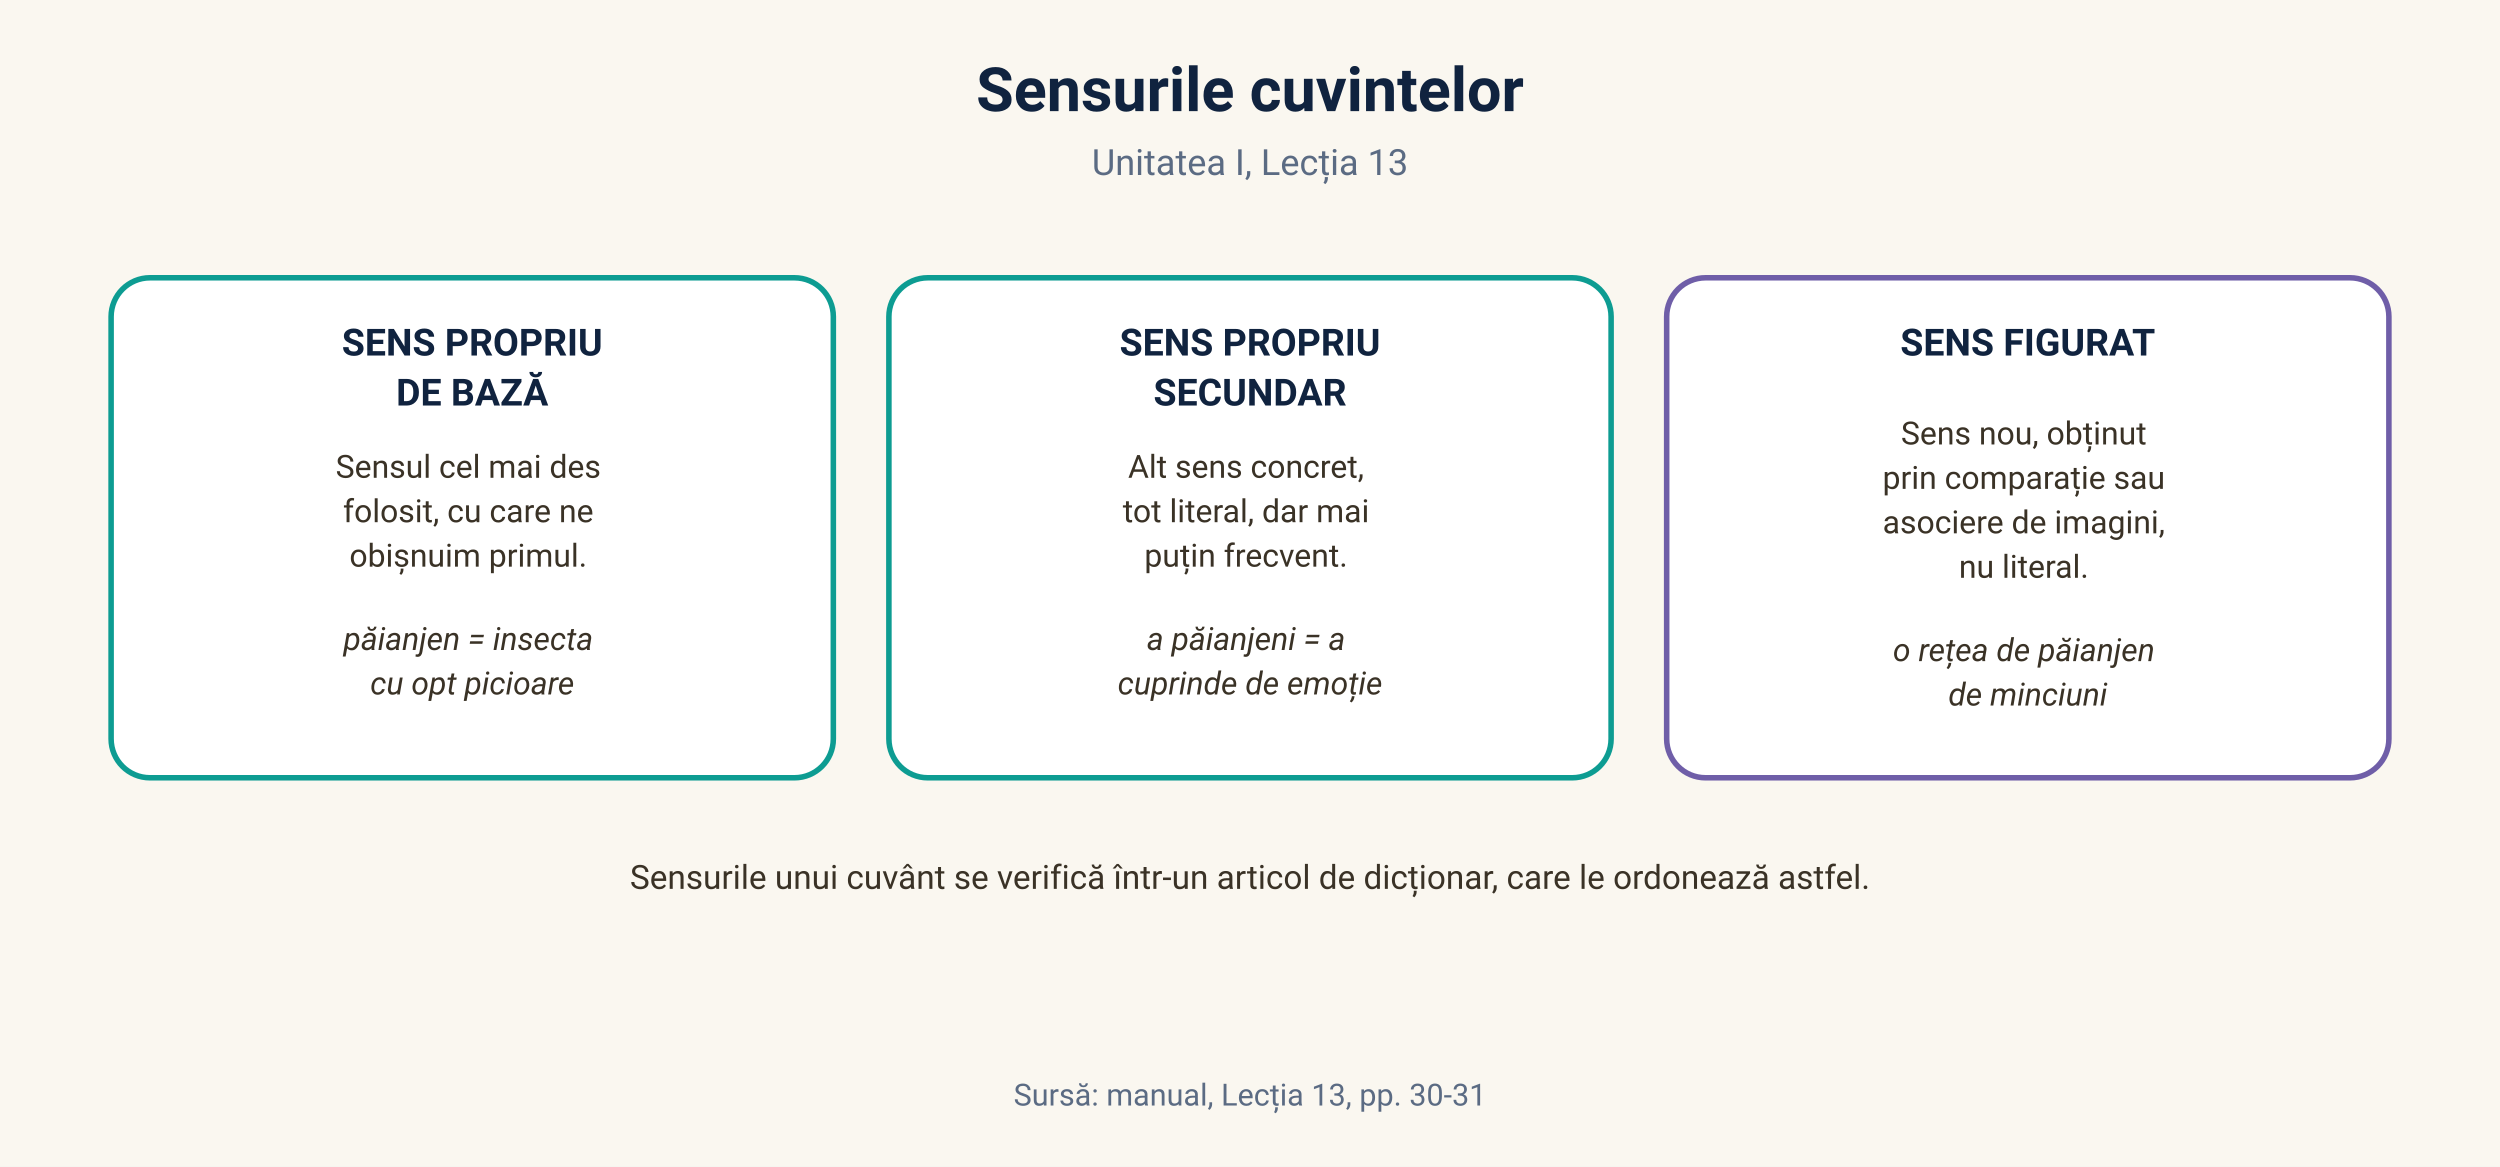
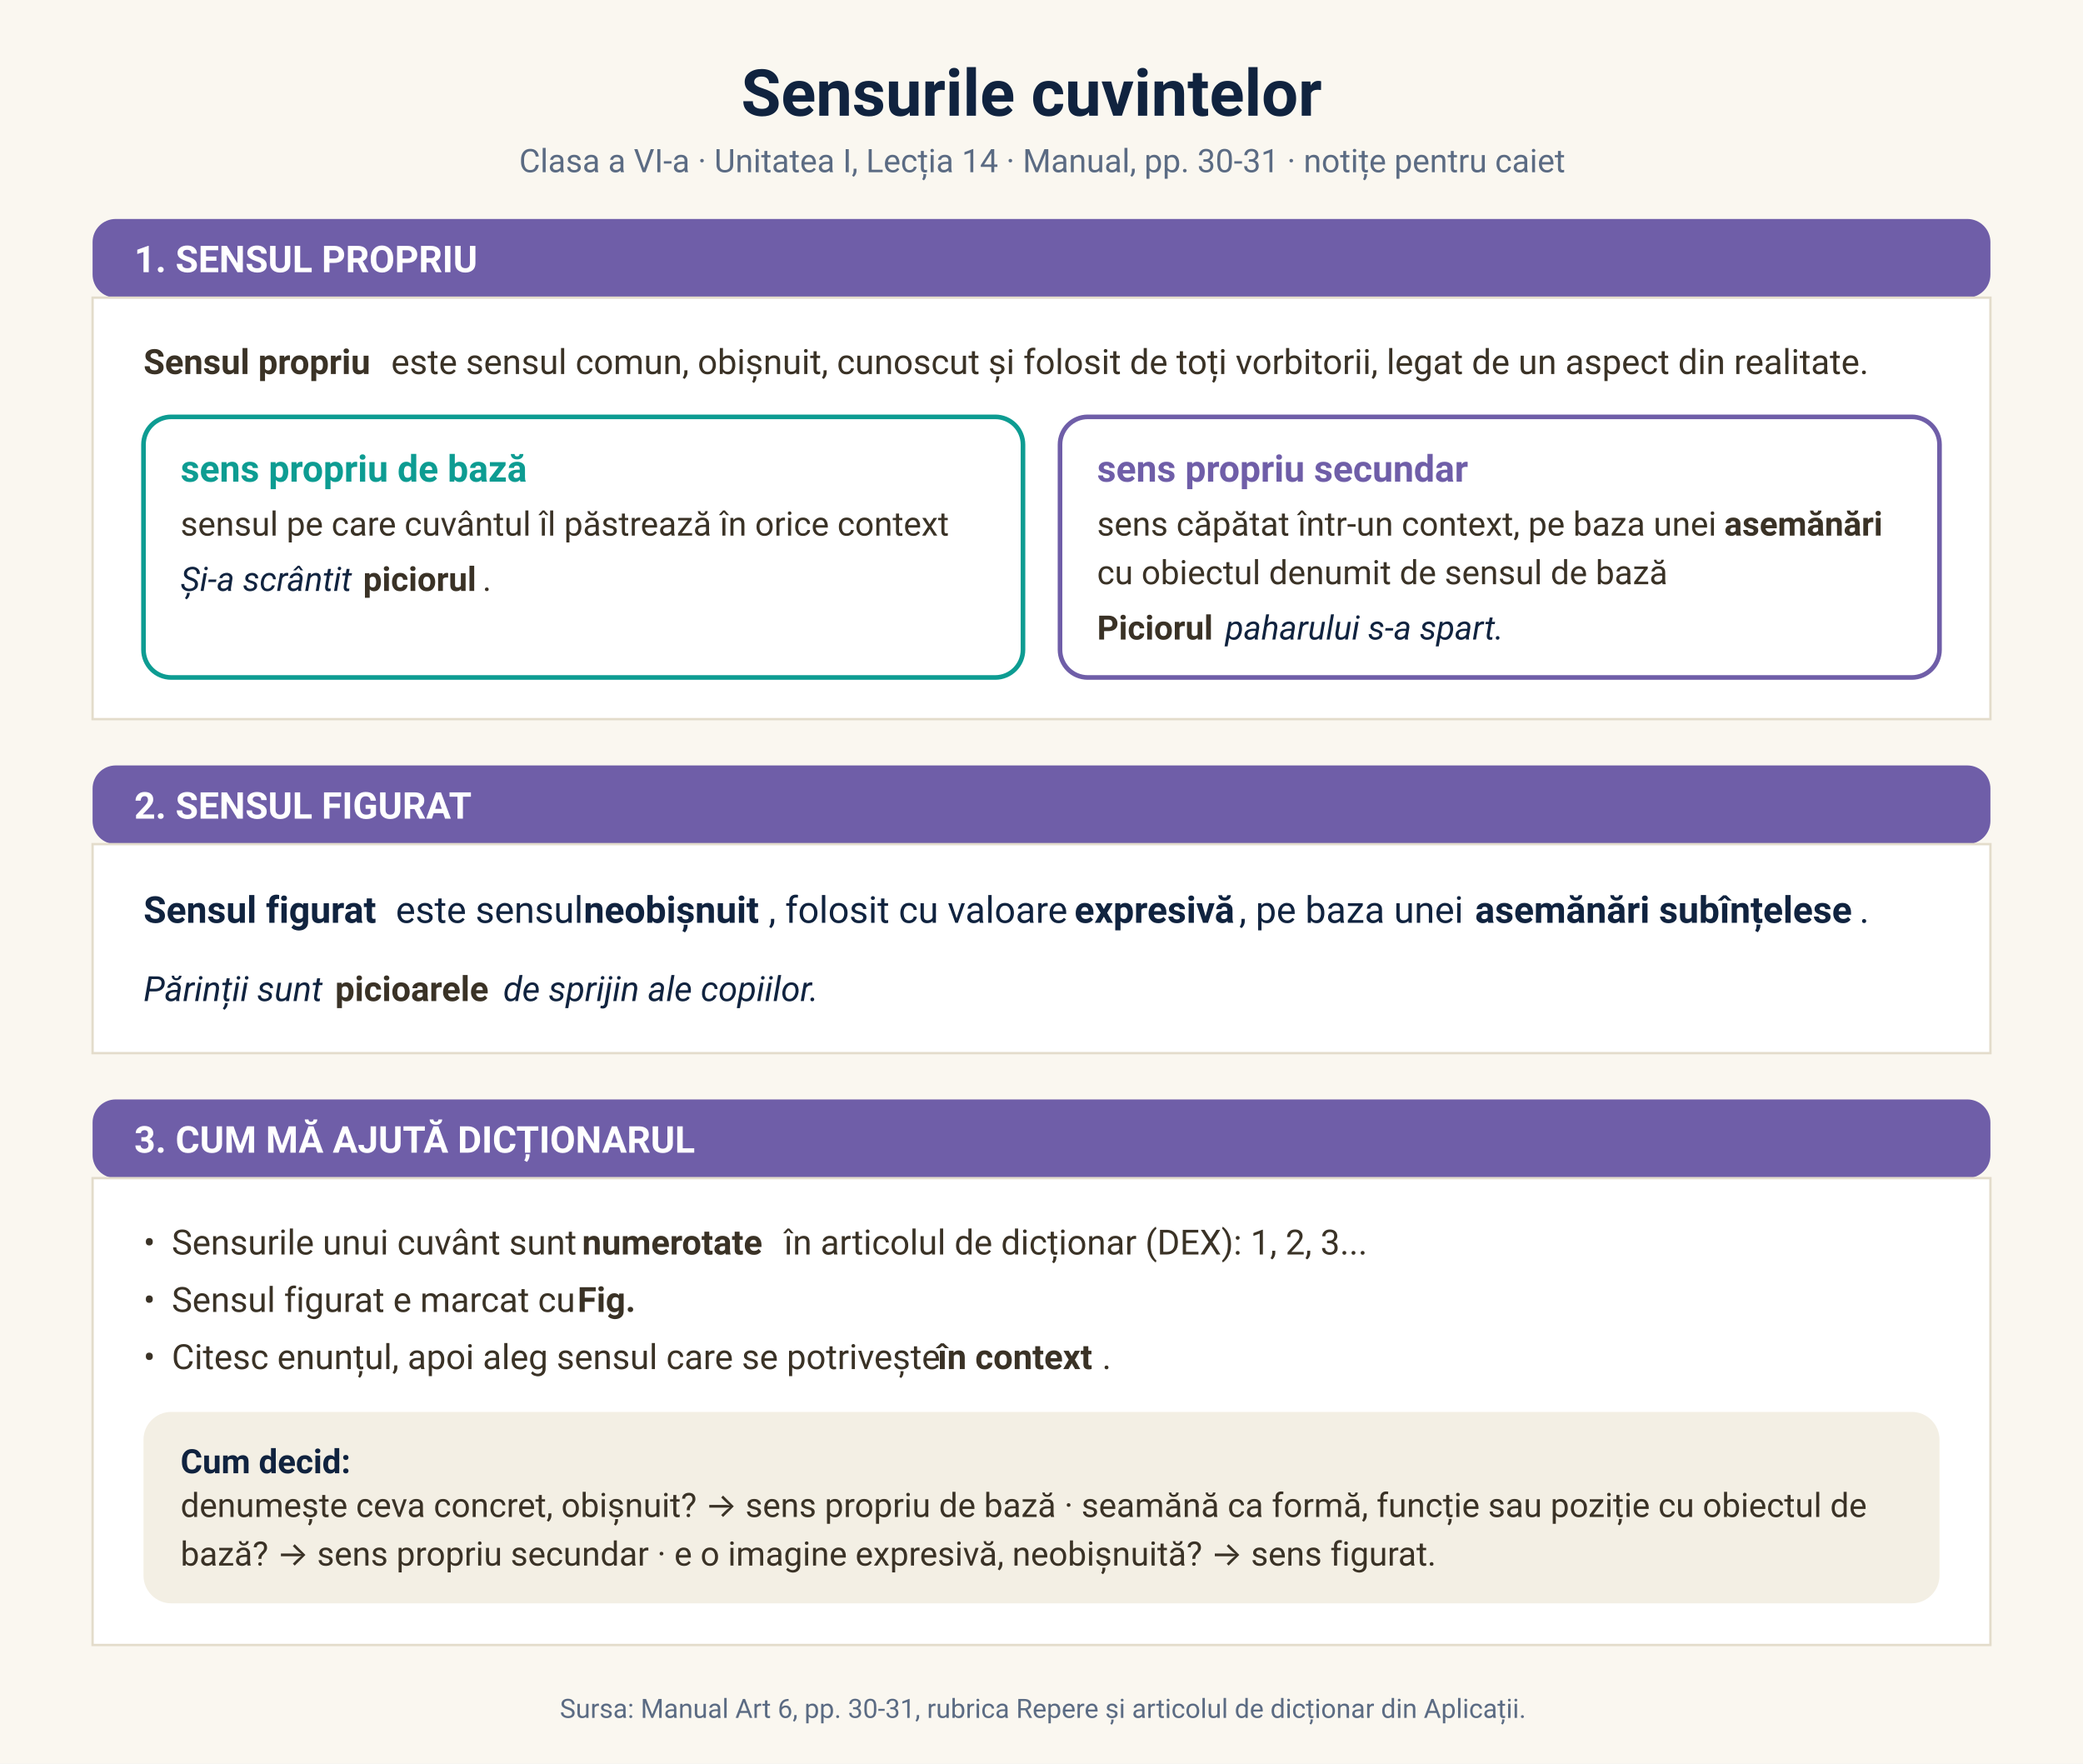
- <svg xmlns="http://www.w3.org/2000/svg" viewBox="0 0 900 420" font-family="'Segoe UI', 'Plus Jakarta Sans', -apple-system, Roboto, sans-serif">
-   <rect width="900" height="420" fill="#faf7f0" />
-   <text x="450" y="40" text-anchor="middle" font-size="22" font-weight="700" fill="#10233f">Sensurile cuvintelor</text>
-   <text x="450" y="63" text-anchor="middle" font-size="13" fill="#5b6b83">Unitatea I, Lecția 13</text>
-   <g>
-     <rect x="40" y="100" width="260" height="180" rx="14" fill="#ffffff" stroke="#0d9c92" stroke-width="2" />
-     <text x="170" y="128" text-anchor="middle" font-size="13.5" font-weight="700" fill="#10233f">SENS PROPRIU</text>
-     <text x="170" y="146" text-anchor="middle" font-size="13.5" font-weight="700" fill="#10233f">DE BAZĂ</text>
-     <text font-size="11.5" fill="#3a3226" text-anchor="middle">
-       <tspan x="170" y="172">Sensul cel mai des</tspan>
-       <tspan x="170" y="188">folosit, cu care ne</tspan>
-       <tspan x="170" y="204">obișnuim primul.</tspan>
-       <tspan x="170" y="234" font-style="italic">păianjen = insecta</tspan>
-       <tspan x="170" y="250" font-style="italic">cu opt picioare</tspan>
-     </text>
-   </g>
-   <g>
-     <rect x="320" y="100" width="260" height="180" rx="14" fill="#ffffff" stroke="#0d9c92" stroke-width="2" />
-     <text x="450" y="128" text-anchor="middle" font-size="13.5" font-weight="700" fill="#10233f">SENS PROPRIU</text>
-     <text x="450" y="146" text-anchor="middle" font-size="13.5" font-weight="700" fill="#10233f">SECUNDAR</text>
-     <text font-size="11.5" fill="#3a3226" text-anchor="middle">
-       <tspan x="450" y="172">Alt sens concret,</tspan>
-       <tspan x="450" y="188">tot literal, dar mai</tspan>
-       <tspan x="450" y="204">puțin frecvent.</tspan>
-       <tspan x="450" y="234" font-style="italic">a păianjeni = a</tspan>
-       <tspan x="450" y="250" font-style="italic">cuprinde de emoție</tspan>
-     </text>
-   </g>
-   <g>
-     <rect x="600" y="100" width="260" height="180" rx="14" fill="#ffffff" stroke="#6f5ea8" stroke-width="2" />
-     <text x="730" y="128" text-anchor="middle" font-size="13.5" font-weight="700" fill="#10233f">SENS FIGURAT</text>
-     <text font-size="11.5" fill="#3a3226" text-anchor="middle">
-       <tspan x="730" y="160">Sens nou, obținut</tspan>
-       <tspan x="730" y="176">prin comparație sau</tspan>
-       <tspan x="730" y="192">asociere de imagini,</tspan>
-       <tspan x="730" y="208">nu literal.</tspan>
-       <tspan x="730" y="238" font-style="italic">o rețea de păianjen</tspan>
-       <tspan x="730" y="254" font-style="italic">de minciuni</tspan>
-     </text>
-   </g>
-   <text x="450" y="320" text-anchor="middle" font-size="12" fill="#3a3226">Sensurile unui cuvânt se verifică într-un articol de dicționar, care le ordonează astfel.</text>
-   <text x="450" y="398" text-anchor="middle" font-size="11" fill="#5b6b83">Sursă: manual, Lecția 13, pp. 30-31</text>
+ <svg xmlns="http://www.w3.org/2000/svg" viewBox="0 0 900 762" font-family="'Segoe UI', 'Plus Jakarta Sans', -apple-system, Roboto, sans-serif">
+   <rect width="900" height="762" fill="#faf7f0" />
+   <text x="320.2" y="50.0" font-size="28" fill="#10233f" font-weight="700" textLength="259.8" lengthAdjust="spacing">Sensurile cuvintelor</text>
+   <text x="224.3" y="74.4" font-size="14" fill="#5b6b83" textLength="451.4" lengthAdjust="spacing">Clasa a VI-a · Unitatea I, Lecția 14 · Manual, pp. 30-31 · notițe pentru caiet</text>
+   <rect x="40" y="94.6" width="820" height="34" rx="10" fill="#6f5ea8" />
+   <text x="58" y="117.6" font-size="16" font-weight="700" fill="#ffffff">1. SENSUL PROPRIU</text>
+   <rect x="40" y="128.6" width="820" height="182.1" fill="#ffffff" stroke="#e3dccb" />
+   <text x="62.0" y="161.6" font-size="15" fill="#3a3226" font-weight="700" textLength="102.9" lengthAdjust="spacing">Sensul propriu</text>
+   <text x="169.0" y="161.6" font-size="15" fill="#3a3226" textLength="635.1" lengthAdjust="spacing">este sensul comun, obișnuit, cunoscut și folosit de toți vorbitorii, legat de un aspect din realitate.</text>
+   <rect x="62.0" y="180.1" width="380.0" height="112.6" rx="12" fill="#ffffff" stroke="#0d9c92" stroke-width="2" />
+   <text x="78.0" y="208.1" font-size="16" fill="#0d9c92" font-weight="700" textLength="156.0" lengthAdjust="spacing">sens propriu de bază</text>
+   <text x="78.0" y="231.4" font-size="14.5" fill="#3a3226" textLength="326.5" lengthAdjust="spacing">sensul pe care cuvântul îl păstrează în orice context</text>
+   <text x="78.0" y="255.3" font-size="14.5" fill="#10233f" font-style="italic" textLength="75.0" lengthAdjust="spacing">Și-a scrântit</text>
+   <text x="156.9" y="255.3" font-size="14.5" fill="#3a3226" font-weight="700" textLength="51.6" lengthAdjust="spacing">piciorul</text>
+   <text x="208.5" y="255.3" font-size="14.5" fill="#3a3226" textLength="3.2" lengthAdjust="spacing">.</text>
+   <rect x="458.0" y="180.1" width="380.0" height="112.6" rx="12" fill="#ffffff" stroke="#6f5ea8" stroke-width="2" />
+   <text x="474.0" y="208.1" font-size="16" fill="#6f5ea8" font-weight="700" textLength="165.9" lengthAdjust="spacing">sens propriu secundar</text>
+   <text x="474.0" y="231.4" font-size="14.5" fill="#3a3226" textLength="267.1" lengthAdjust="spacing">sens căpătat într-un context, pe baza unei</text>
+   <text x="745.0" y="231.4" font-size="14.5" fill="#3a3226" font-weight="700" textLength="69.7" lengthAdjust="spacing">asemănări</text>
+   <text x="474.0" y="252.4" font-size="14.5" fill="#3a3226" textLength="245.2" lengthAdjust="spacing">cu obiectul denumit de sensul de bază</text>
+   <text x="474.0" y="276.3" font-size="14.5" fill="#3a3226" font-weight="700" textLength="51.5" lengthAdjust="spacing">Piciorul</text>
+   <text x="529.4" y="276.3" font-size="14.5" fill="#10233f" font-style="italic" textLength="122.4" lengthAdjust="spacing">paharului s-a spart.</text>
+   <rect x="40" y="330.7" width="820" height="34" rx="10" fill="#6f5ea8" />
+   <text x="58" y="353.7" font-size="16" font-weight="700" fill="#ffffff">2. SENSUL FIGURAT</text>
+   <rect x="40" y="364.7" width="820" height="90.3" fill="#ffffff" stroke="#e3dccb" />
+   <text x="62.0" y="398.7" font-size="16" fill="#10233f" font-weight="700" textLength="104.6" lengthAdjust="spacing">Sensul figurat</text>
+   <text x="171.0" y="398.7" font-size="16" fill="#10233f" textLength="77.0" lengthAdjust="spacing">este sensul</text>
+   <text x="252.2" y="398.7" font-size="16" fill="#10233f" font-weight="700" textLength="79.8" lengthAdjust="spacing">neobișnuit</text>
+   <text x="332.1" y="398.7" font-size="16" fill="#10233f" textLength="127.8" lengthAdjust="spacing">, folosit cu valoare</text>
+   <text x="464.2" y="398.7" font-size="16" fill="#10233f" font-weight="700" textLength="71.2" lengthAdjust="spacing">expresivă</text>
+   <text x="535.4" y="398.7" font-size="16" fill="#10233f" textLength="97.6" lengthAdjust="spacing">, pe baza unei</text>
+   <text x="637.3" y="398.7" font-size="16" fill="#10233f" font-weight="700" textLength="166.1" lengthAdjust="spacing">asemănări subînțelese</text>
+   <text x="803.4" y="398.7" font-size="16" fill="#10233f" textLength="3.5" lengthAdjust="spacing">.</text>
+   <text x="62.0" y="432.5" font-size="15" fill="#10233f" font-style="italic" textLength="78.8" lengthAdjust="spacing">Părinții sunt</text>
+   <text x="144.8" y="432.5" font-size="15" fill="#3a3226" font-weight="700" textLength="68.5" lengthAdjust="spacing">picioarele</text>
+   <text x="217.4" y="432.5" font-size="15" fill="#10233f" font-style="italic" textLength="137.5" lengthAdjust="spacing">de sprijin ale copiilor.</text>
+   <rect x="40" y="475.0" width="820" height="34" rx="10" fill="#6f5ea8" />
+   <text x="58" y="498.0" font-size="16" font-weight="700" fill="#ffffff">3. CUM MĂ AJUTĂ DICȚIONARUL</text>
+   <rect x="40" y="509.0" width="820" height="201.7" fill="#ffffff" stroke="#e3dccb" />
+   <text x="62.0" y="542.0" font-size="15" fill="#3a3226">•</text>
+   <text x="74.2" y="542.0" font-size="15" fill="#3a3226" textLength="173.2" lengthAdjust="spacing">Sensurile unui cuvânt sunt</text>
+   <text x="251.5" y="542.0" font-size="15" fill="#3a3226" font-weight="700" textLength="83.2" lengthAdjust="spacing">numerotate</text>
+   <text x="338.8" y="542.0" font-size="15" fill="#3a3226" textLength="248.7" lengthAdjust="spacing">în articolul de dicționar (DEX): 1, 2, 3...</text>
+   <text x="62.0" y="566.8" font-size="15" fill="#3a3226">•</text>
+   <text x="74.2" y="566.8" font-size="15" fill="#3a3226" textLength="171.3" lengthAdjust="spacing">Sensul figurat e marcat cu</text>
+   <text x="249.5" y="566.8" font-size="15" fill="#3a3226" font-weight="700" textLength="25.4" lengthAdjust="spacing">Fig.</text>
+   <text x="62.0" y="591.5" font-size="15" fill="#3a3226">•</text>
+   <text x="74.2" y="591.5" font-size="15" fill="#3a3226" textLength="326.8" lengthAdjust="spacing">Citesc enunțul, apoi aleg sensul care se potrivește</text>
+   <text x="405.1" y="591.5" font-size="15" fill="#3a3226" font-weight="700" textLength="71.1" lengthAdjust="spacing">în context</text>
+   <text x="476.2" y="591.5" font-size="15" fill="#3a3226" textLength="3.3" lengthAdjust="spacing">.</text>
+   <rect x="62.0" y="610.0" width="776.0" height="82.7" rx="12" fill="#f3efe4" />
+   <text x="78.0" y="636.5" font-size="14.5" fill="#10233f" font-weight="700" textLength="76.0" lengthAdjust="spacing">Cum decid:</text>
+   <text x="78.0" y="655.4" font-size="14.5" fill="#3a3226" textLength="719.2" lengthAdjust="spacing">denumește ceva concret, obișnuit? → sens propriu de bază · seamănă ca formă, funcție sau poziție cu obiectul de</text>
+   <text x="78.0" y="676.4" font-size="14.5" fill="#3a3226" textLength="533.3" lengthAdjust="spacing">bază? → sens propriu secundar · e o imagine expresivă, neobișnuită? → sens figurat.</text>
+   <text x="241.9" y="742.2" font-size="11.5" fill="#5b6b83" textLength="416.2" lengthAdjust="spacing">Sursa: Manual Art 6, pp. 30-31, rubrica Repere și articolul de dicționar din Aplicații.</text>
</svg>
